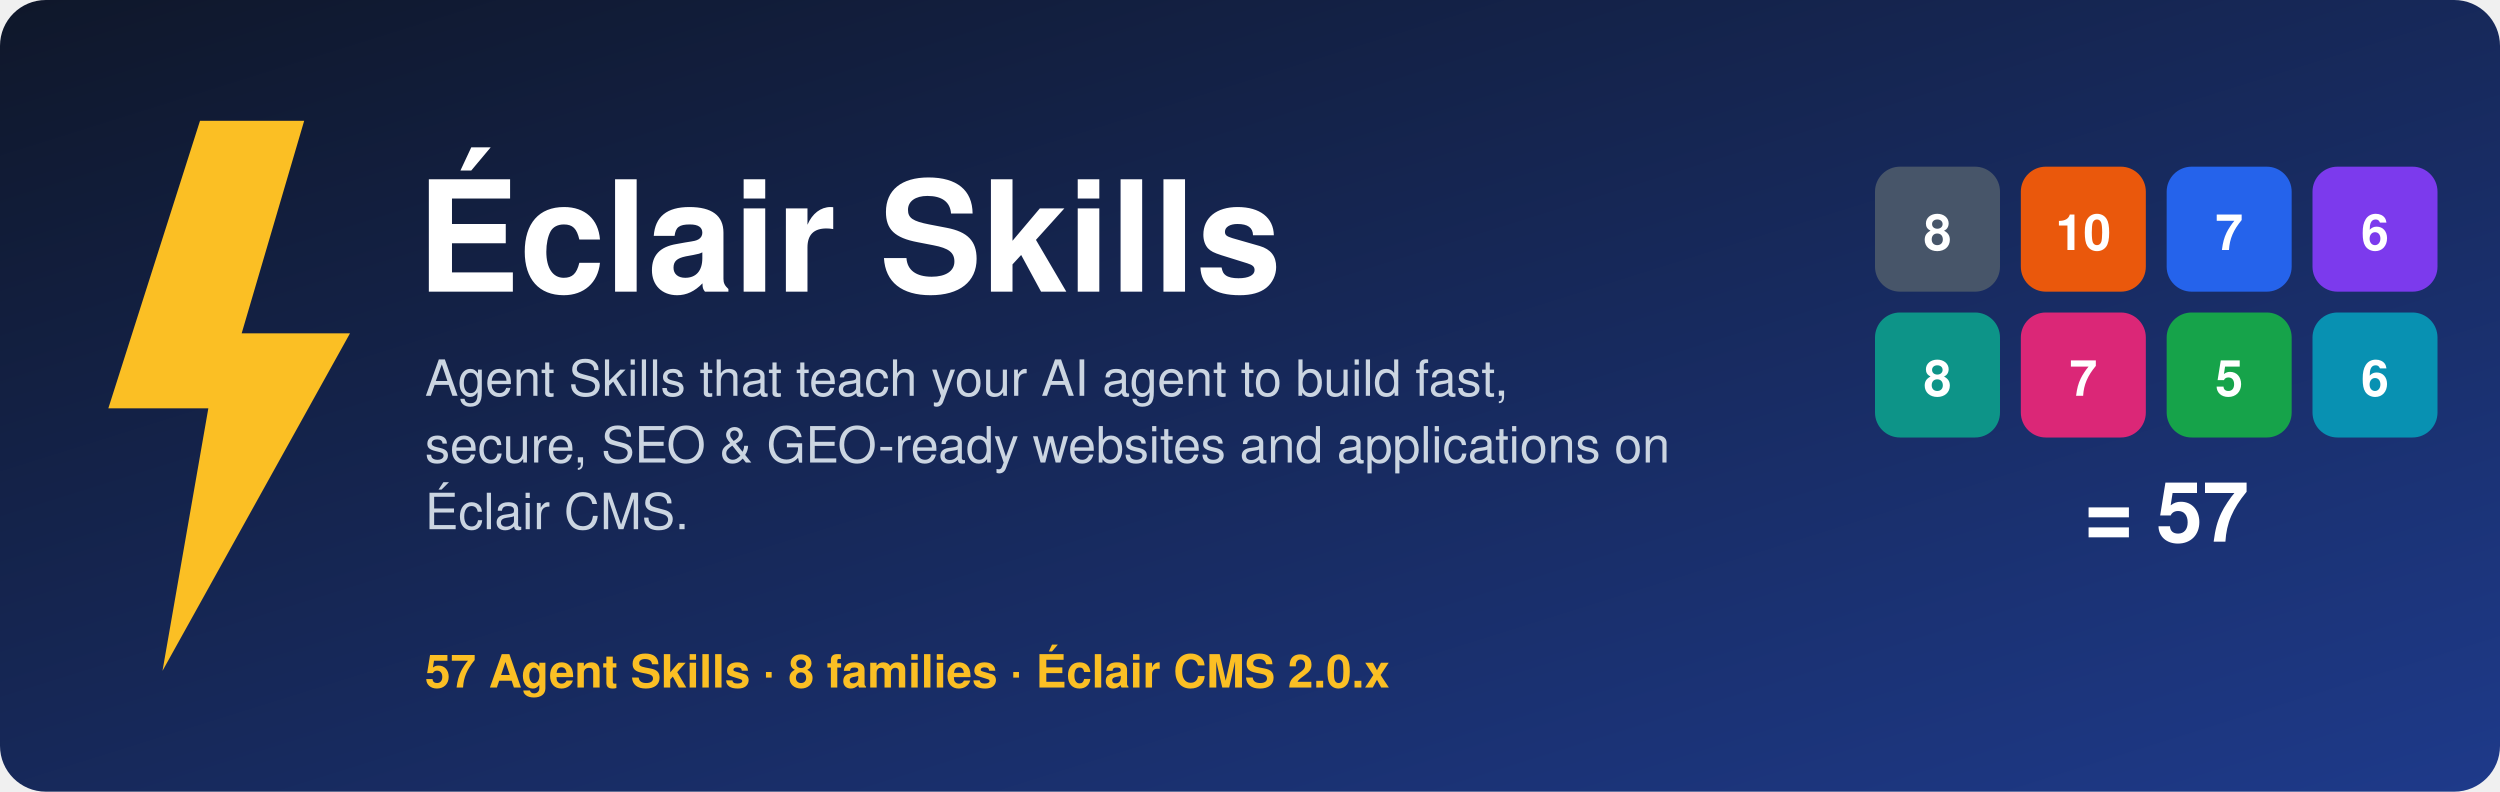
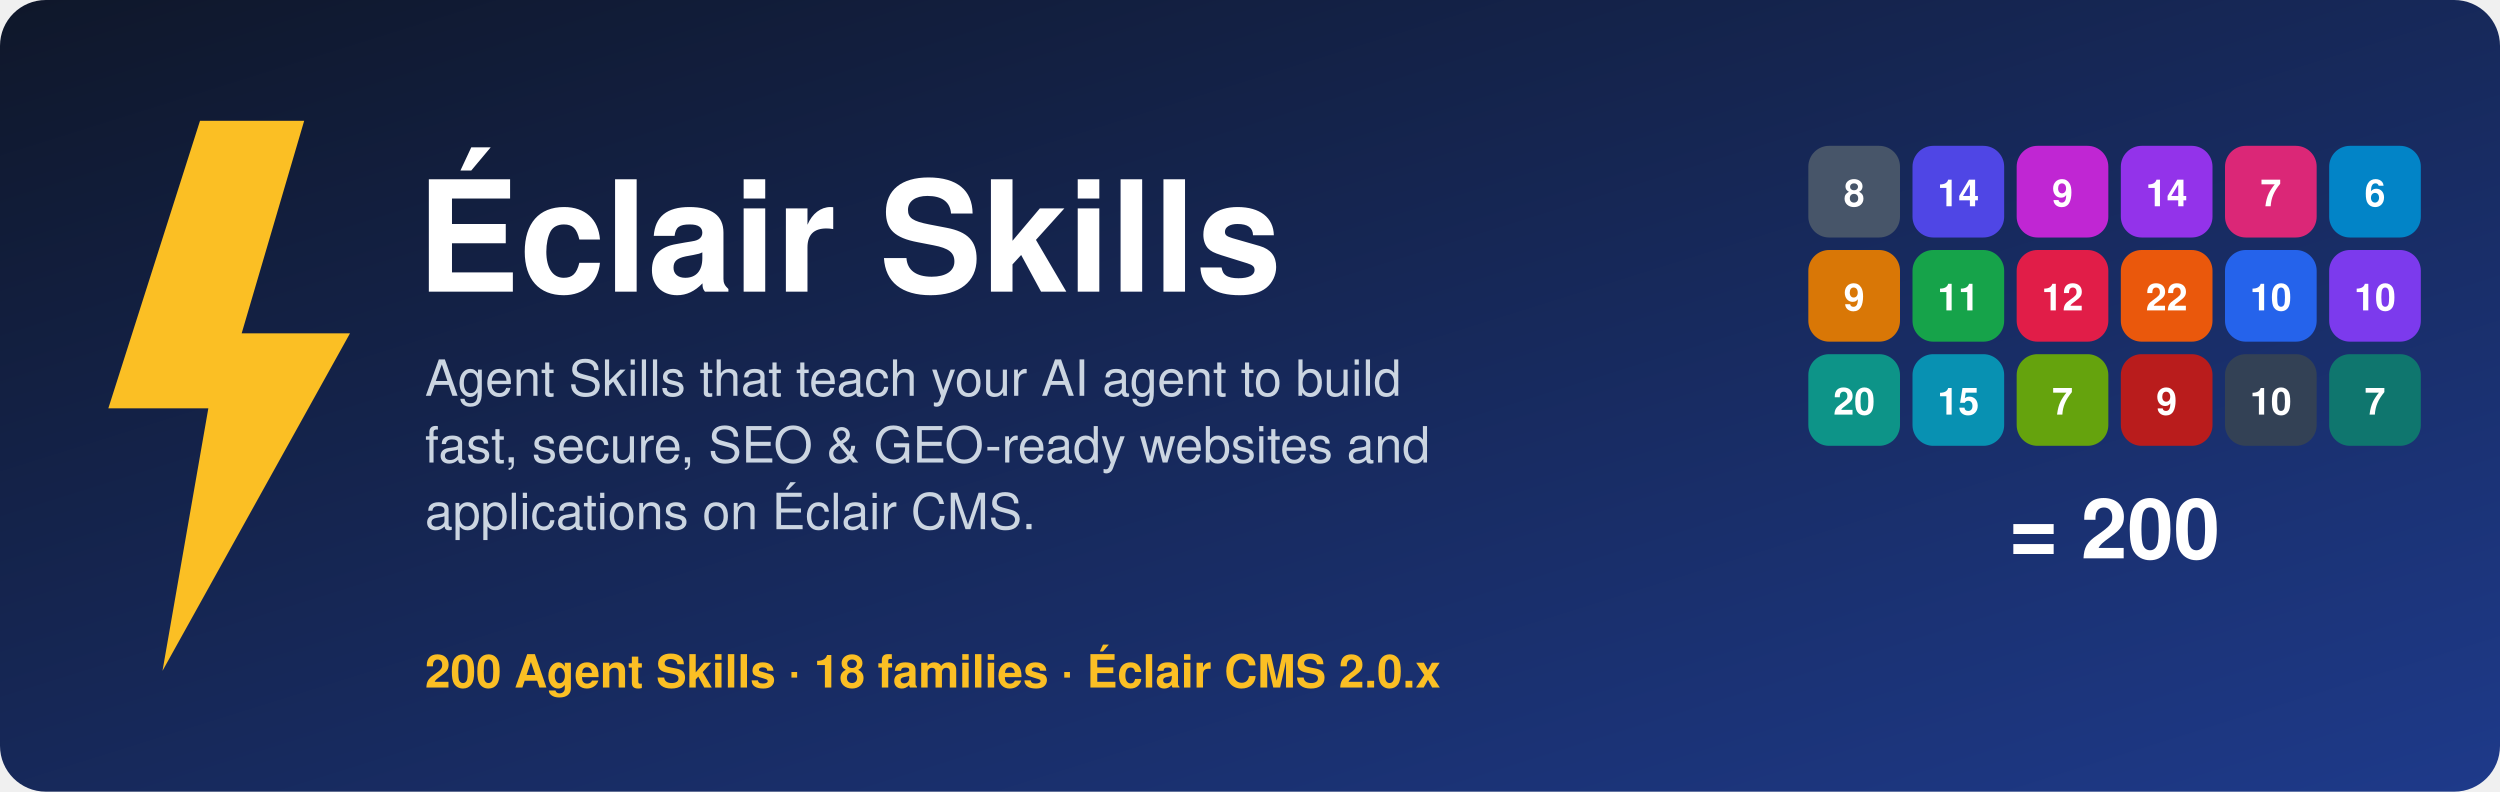
<svg xmlns="http://www.w3.org/2000/svg" width="1200" height="380" viewBox="0 0 1200 380" role="img" aria-label="Éclair Skills — Agent Skills that teach your AI agent to build fast, secure, SEO &amp; GEO-ready websites and applications on Éclair CMS.">
  <defs>
    <linearGradient id="g" x1="0" y1="0" x2="1" y2="1">
      <stop offset="0" stop-color="#0F172A" />
      <stop offset="1" stop-color="#1E3A8A" />
    </linearGradient>
  </defs>
  <rect width="1200" height="380" rx="22" fill="url(#g)" />
  <polygon points="96,58 52,196 100,196 78,322 168,160 116,160 146,58" fill="#FBBF24" />
  <text x="200" y="140" font-family="'Segoe UI', 'Helvetica Neue', Helvetica, Arial, sans-serif" font-size="74" font-weight="800" fill="#FFFFFF">
    <tspan x="200" dy="0">Éclair Skills</tspan>
  </text>
  <text x="204" y="190" font-family="'Segoe UI', 'Helvetica Neue', Helvetica, Arial, sans-serif" font-size="24" fill="#CBD5E1">
-     <tspan x="204" dy="0">Agent Skills that teach your AI agent to build fast,</tspan>
-     <tspan x="204" dy="32">secure, SEO &amp; GEO-ready websites and applications on</tspan>
-     <tspan x="204" dy="32">Éclair CMS.</tspan>
+     <tspan x="204" dy="0">Agent Skills that teach your AI agent to build</tspan>
+     <tspan x="204" dy="32">fast, secure, SEO &amp; GEO-ready websites and</tspan>
+     <tspan x="204" dy="32">applications on Éclair CMS.</tspan>
  </text>
  <text x="204" y="330" font-family="'Segoe UI', 'Helvetica Neue', Helvetica, Arial, sans-serif" font-size="22" font-weight="700" fill="#FBBF24">
-     <tspan x="204" dy="0">57 Agent Skills · 8 families · Éclair CMS 2.0.x</tspan>
+     <tspan x="204" dy="0">200 Agent Skills · 18 families · Éclair CMS 2.0.x</tspan>
  </text>
-   <rect x="900" y="80" width="60" height="60" rx="12" fill="#475569" />
-   <text x="930" y="120" font-family="'Segoe UI', 'Helvetica Neue', Helvetica, Arial, sans-serif" font-size="24" font-weight="800" fill="#FFFFFF" text-anchor="middle">
-     <tspan x="930" dy="0">8</tspan>
+   <rect x="868" y="70" width="44" height="44" rx="10" fill="#475569" />
+   <text x="890" y="99" font-family="'Segoe UI', 'Helvetica Neue', Helvetica, Arial, sans-serif" font-size="18" font-weight="800" fill="#FFFFFF" text-anchor="middle">
+     <tspan x="890" dy="0">8</tspan>
  </text>
-   <rect x="970" y="80" width="60" height="60" rx="12" fill="#EA580C" />
-   <text x="1000" y="120" font-family="'Segoe UI', 'Helvetica Neue', Helvetica, Arial, sans-serif" font-size="24" font-weight="800" fill="#FFFFFF" text-anchor="middle">
-     <tspan x="1000" dy="0">10</tspan>
+   <rect x="918" y="70" width="44" height="44" rx="10" fill="#4F46E5" />
+   <text x="940" y="99" font-family="'Segoe UI', 'Helvetica Neue', Helvetica, Arial, sans-serif" font-size="18" font-weight="800" fill="#FFFFFF" text-anchor="middle">
+     <tspan x="940" dy="0">14</tspan>
  </text>
-   <rect x="1040" y="80" width="60" height="60" rx="12" fill="#2563EB" />
-   <text x="1070" y="120" font-family="'Segoe UI', 'Helvetica Neue', Helvetica, Arial, sans-serif" font-size="24" font-weight="800" fill="#FFFFFF" text-anchor="middle">
-     <tspan x="1070" dy="0">7</tspan>
+   <rect x="968" y="70" width="44" height="44" rx="10" fill="#C026D3" />
+   <text x="990" y="99" font-family="'Segoe UI', 'Helvetica Neue', Helvetica, Arial, sans-serif" font-size="18" font-weight="800" fill="#FFFFFF" text-anchor="middle">
+     <tspan x="990" dy="0">9</tspan>
  </text>
-   <rect x="1110" y="80" width="60" height="60" rx="12" fill="#7C3AED" />
-   <text x="1140" y="120" font-family="'Segoe UI', 'Helvetica Neue', Helvetica, Arial, sans-serif" font-size="24" font-weight="800" fill="#FFFFFF" text-anchor="middle">
+   <rect x="1018" y="70" width="44" height="44" rx="10" fill="#9333EA" />
+   <text x="1040" y="99" font-family="'Segoe UI', 'Helvetica Neue', Helvetica, Arial, sans-serif" font-size="18" font-weight="800" fill="#FFFFFF" text-anchor="middle">
+     <tspan x="1040" dy="0">14</tspan>
+   </text>
+   <rect x="1068" y="70" width="44" height="44" rx="10" fill="#DB2777" />
+   <text x="1090" y="99" font-family="'Segoe UI', 'Helvetica Neue', Helvetica, Arial, sans-serif" font-size="18" font-weight="800" fill="#FFFFFF" text-anchor="middle">
+     <tspan x="1090" dy="0">7</tspan>
+   </text>
+   <rect x="1118" y="70" width="44" height="44" rx="10" fill="#0284C7" />
+   <text x="1140" y="99" font-family="'Segoe UI', 'Helvetica Neue', Helvetica, Arial, sans-serif" font-size="18" font-weight="800" fill="#FFFFFF" text-anchor="middle">
    <tspan x="1140" dy="0">6</tspan>
  </text>
-   <rect x="900" y="150" width="60" height="60" rx="12" fill="#0D9488" />
-   <text x="930" y="190" font-family="'Segoe UI', 'Helvetica Neue', Helvetica, Arial, sans-serif" font-size="24" font-weight="800" fill="#FFFFFF" text-anchor="middle">
-     <tspan x="930" dy="0">8</tspan>
+   <rect x="868" y="120" width="44" height="44" rx="10" fill="#D97706" />
+   <text x="890" y="149" font-family="'Segoe UI', 'Helvetica Neue', Helvetica, Arial, sans-serif" font-size="18" font-weight="800" fill="#FFFFFF" text-anchor="middle">
+     <tspan x="890" dy="0">9</tspan>
  </text>
-   <rect x="970" y="150" width="60" height="60" rx="12" fill="#DB2777" />
-   <text x="1000" y="190" font-family="'Segoe UI', 'Helvetica Neue', Helvetica, Arial, sans-serif" font-size="24" font-weight="800" fill="#FFFFFF" text-anchor="middle">
-     <tspan x="1000" dy="0">7</tspan>
+   <rect x="918" y="120" width="44" height="44" rx="10" fill="#16A34A" />
+   <text x="940" y="149" font-family="'Segoe UI', 'Helvetica Neue', Helvetica, Arial, sans-serif" font-size="18" font-weight="800" fill="#FFFFFF" text-anchor="middle">
+     <tspan x="940" dy="0">11</tspan>
  </text>
-   <rect x="1040" y="150" width="60" height="60" rx="12" fill="#16A34A" />
-   <text x="1070" y="190" font-family="'Segoe UI', 'Helvetica Neue', Helvetica, Arial, sans-serif" font-size="24" font-weight="800" fill="#FFFFFF" text-anchor="middle">
-     <tspan x="1070" dy="0">5</tspan>
+   <rect x="968" y="120" width="44" height="44" rx="10" fill="#E11D48" />
+   <text x="990" y="149" font-family="'Segoe UI', 'Helvetica Neue', Helvetica, Arial, sans-serif" font-size="18" font-weight="800" fill="#FFFFFF" text-anchor="middle">
+     <tspan x="990" dy="0">12</tspan>
  </text>
-   <rect x="1110" y="150" width="60" height="60" rx="12" fill="#0891B2" />
-   <text x="1140" y="190" font-family="'Segoe UI', 'Helvetica Neue', Helvetica, Arial, sans-serif" font-size="24" font-weight="800" fill="#FFFFFF" text-anchor="middle">
-     <tspan x="1140" dy="0">6</tspan>
+   <rect x="1018" y="120" width="44" height="44" rx="10" fill="#EA580C" />
+   <text x="1040" y="149" font-family="'Segoe UI', 'Helvetica Neue', Helvetica, Arial, sans-serif" font-size="18" font-weight="800" fill="#FFFFFF" text-anchor="middle">
+     <tspan x="1040" dy="0">22</tspan>
  </text>
-   <text x="1040" y="260" font-family="'Segoe UI', 'Helvetica Neue', Helvetica, Arial, sans-serif" font-size="40" font-weight="800" fill="#FFFFFF" text-anchor="middle">
-     <tspan x="1040" dy="0">= 57</tspan>
+   <rect x="1068" y="120" width="44" height="44" rx="10" fill="#2563EB" />
+   <text x="1090" y="149" font-family="'Segoe UI', 'Helvetica Neue', Helvetica, Arial, sans-serif" font-size="18" font-weight="800" fill="#FFFFFF" text-anchor="middle">
+     <tspan x="1090" dy="0">10</tspan>
+   </text>
+   <rect x="1118" y="120" width="44" height="44" rx="10" fill="#7C3AED" />
+   <text x="1140" y="149" font-family="'Segoe UI', 'Helvetica Neue', Helvetica, Arial, sans-serif" font-size="18" font-weight="800" fill="#FFFFFF" text-anchor="middle">
+     <tspan x="1140" dy="0">10</tspan>
+   </text>
+   <rect x="868" y="170" width="44" height="44" rx="10" fill="#0D9488" />
+   <text x="890" y="199" font-family="'Segoe UI', 'Helvetica Neue', Helvetica, Arial, sans-serif" font-size="18" font-weight="800" fill="#FFFFFF" text-anchor="middle">
+     <tspan x="890" dy="0">20</tspan>
+   </text>
+   <rect x="918" y="170" width="44" height="44" rx="10" fill="#0891B2" />
+   <text x="940" y="199" font-family="'Segoe UI', 'Helvetica Neue', Helvetica, Arial, sans-serif" font-size="18" font-weight="800" fill="#FFFFFF" text-anchor="middle">
+     <tspan x="940" dy="0">15</tspan>
+   </text>
+   <rect x="968" y="170" width="44" height="44" rx="10" fill="#65A30D" />
+   <text x="990" y="199" font-family="'Segoe UI', 'Helvetica Neue', Helvetica, Arial, sans-serif" font-size="18" font-weight="800" fill="#FFFFFF" text-anchor="middle">
+     <tspan x="990" dy="0">7</tspan>
+   </text>
+   <rect x="1018" y="170" width="44" height="44" rx="10" fill="#B91C1C" />
+   <text x="1040" y="199" font-family="'Segoe UI', 'Helvetica Neue', Helvetica, Arial, sans-serif" font-size="18" font-weight="800" fill="#FFFFFF" text-anchor="middle">
+     <tspan x="1040" dy="0">9</tspan>
+   </text>
+   <rect x="1068" y="170" width="44" height="44" rx="10" fill="#334155" />
+   <text x="1090" y="199" font-family="'Segoe UI', 'Helvetica Neue', Helvetica, Arial, sans-serif" font-size="18" font-weight="800" fill="#FFFFFF" text-anchor="middle">
+     <tspan x="1090" dy="0">10</tspan>
+   </text>
+   <rect x="1118" y="170" width="44" height="44" rx="10" fill="#0F766E" />
+   <text x="1140" y="199" font-family="'Segoe UI', 'Helvetica Neue', Helvetica, Arial, sans-serif" font-size="18" font-weight="800" fill="#FFFFFF" text-anchor="middle">
+     <tspan x="1140" dy="0">7</tspan>
+   </text>
+   <text x="1015" y="268" font-family="'Segoe UI', 'Helvetica Neue', Helvetica, Arial, sans-serif" font-size="40" font-weight="800" fill="#FFFFFF" text-anchor="middle">
+     <tspan x="1015" dy="0">= 200</tspan>
  </text>
</svg>
